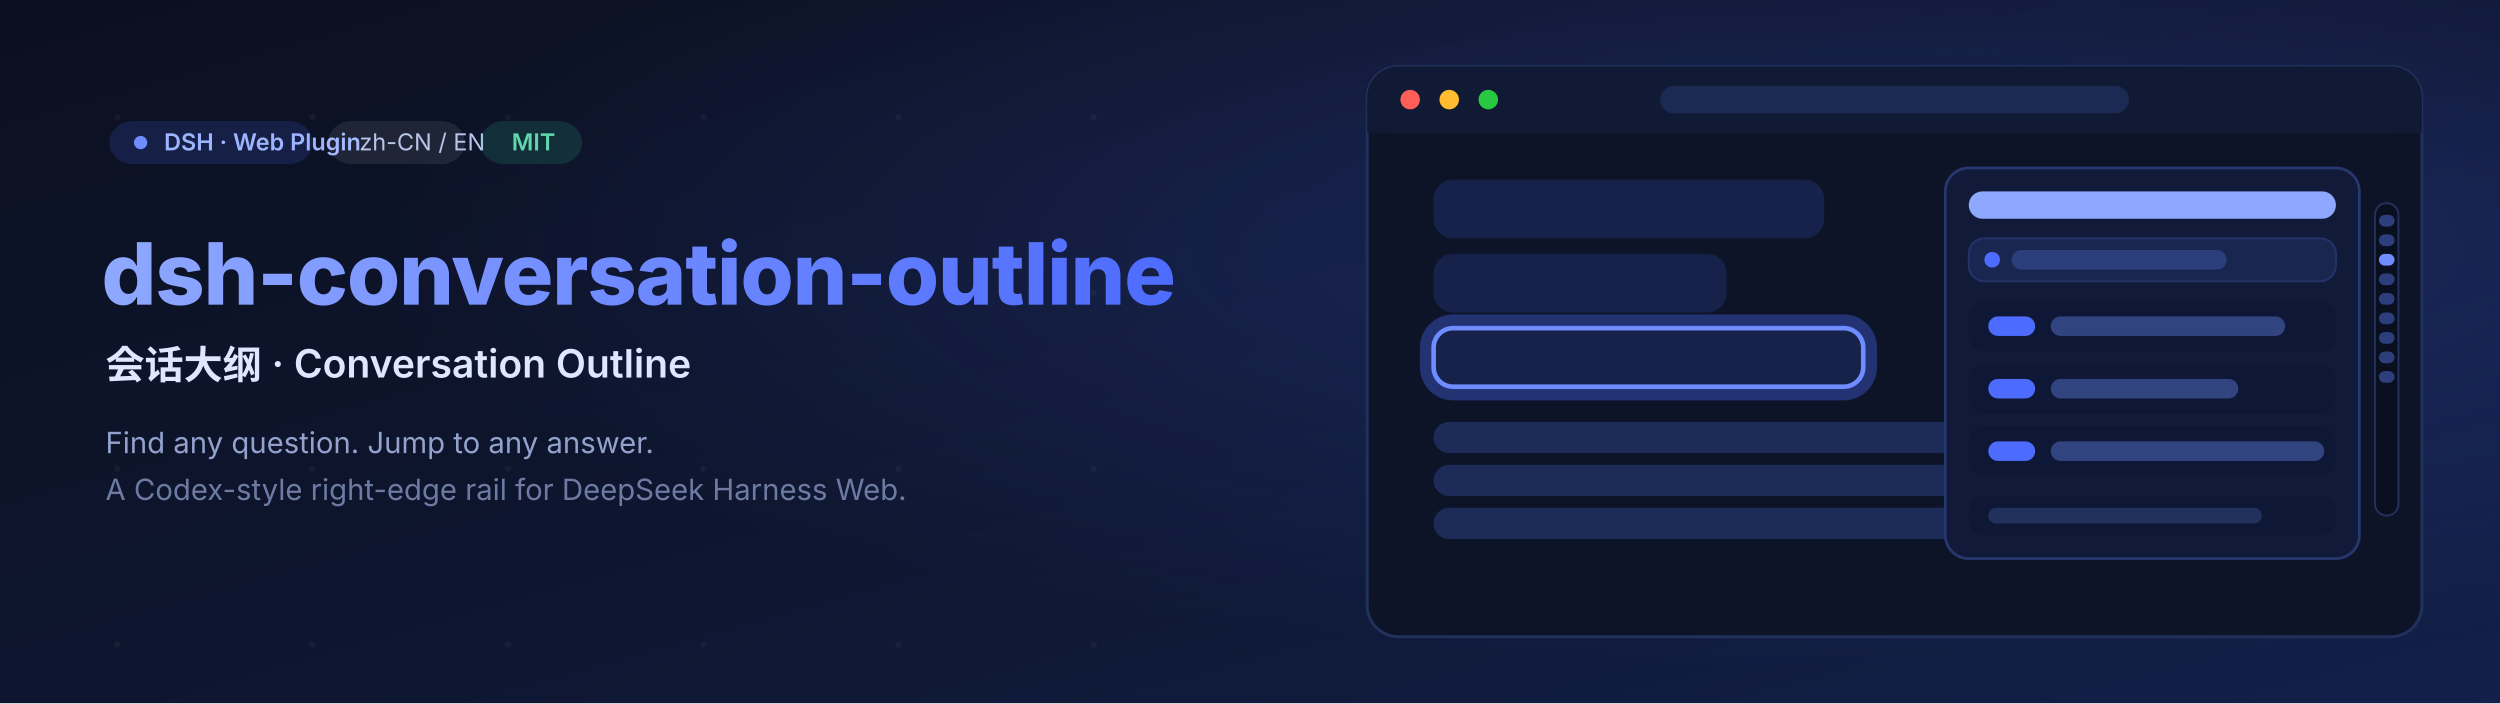
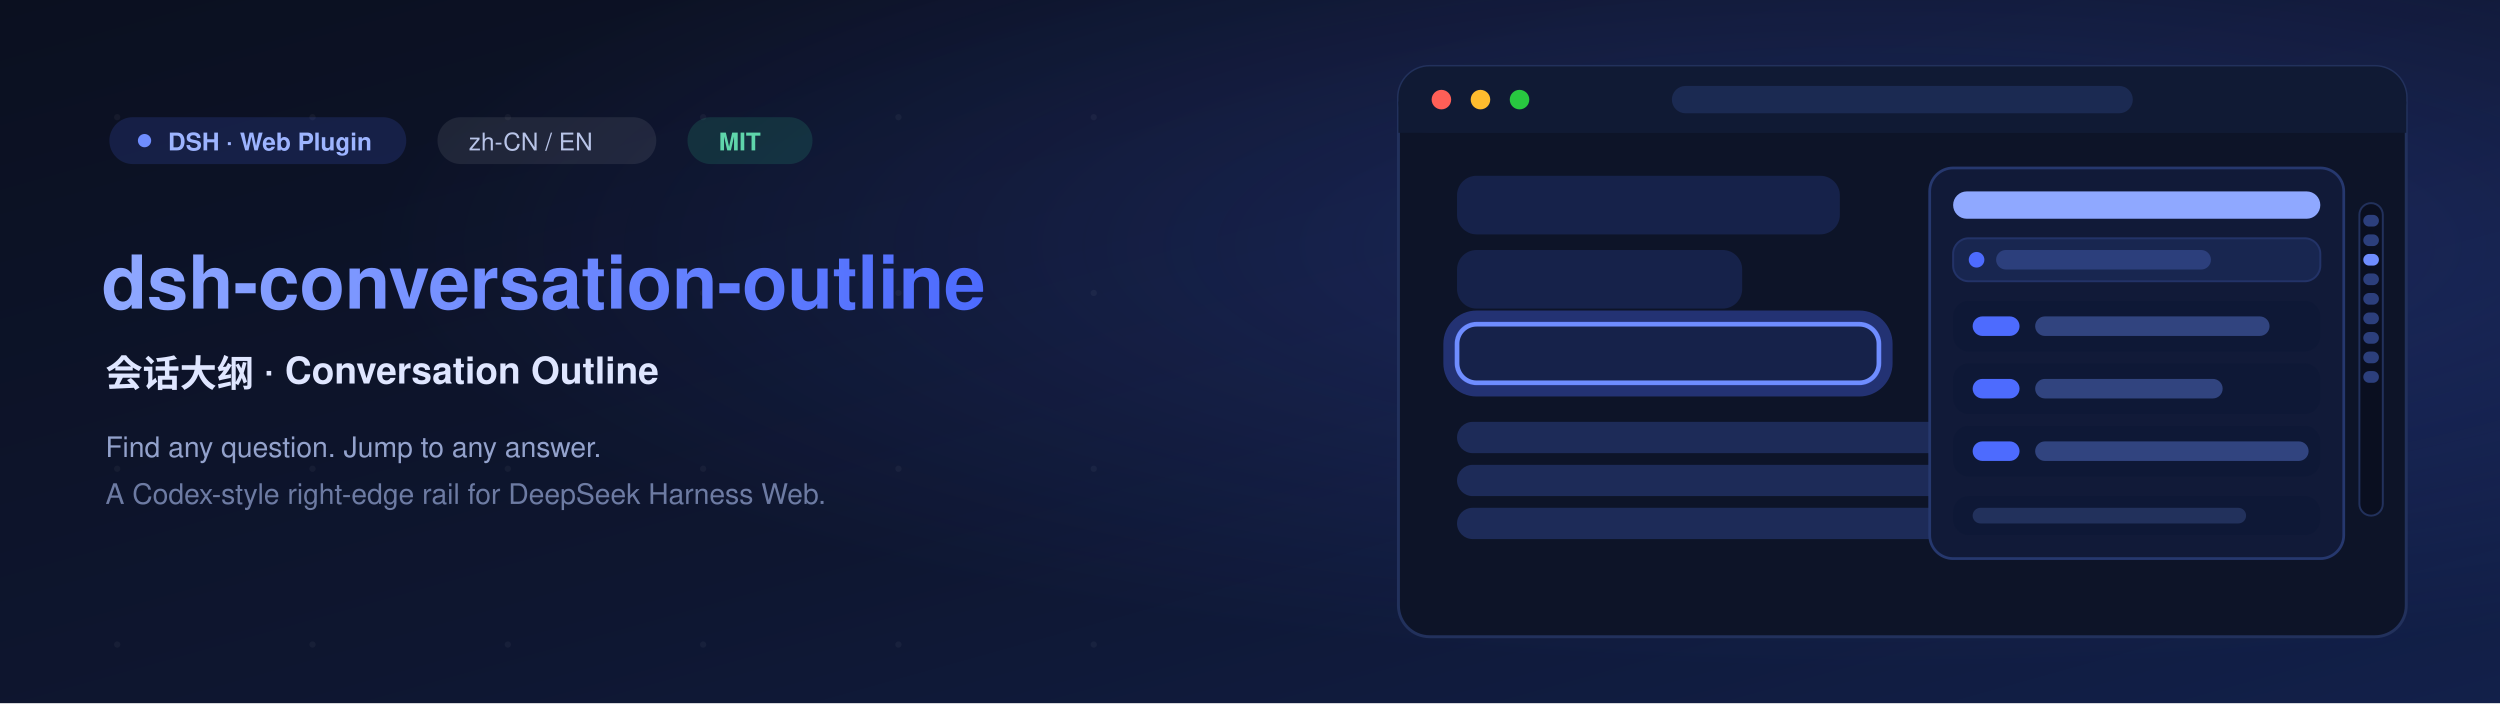
<svg xmlns="http://www.w3.org/2000/svg" width="1280" height="360" viewBox="0 0 1280 360" role="img" aria-label="dsh-conversation-outline banner">
  <defs>
    <linearGradient id="bg" x1="0" y1="0" x2="1" y2="1">
      <stop offset="0" stop-color="#0b1020" />
      <stop offset="0.55" stop-color="#0e1630" />
      <stop offset="1" stop-color="#12204a" />
    </linearGradient>
    <linearGradient id="title" x1="0" y1="0" x2="1" y2="0">
      <stop offset="0" stop-color="#8fa8ff" />
      <stop offset="1" stop-color="#4d6bfe" />
-     </linearGradient>
-     <linearGradient id="accent" x1="0" y1="0" x2="1" y2="0">
-       <stop offset="0" stop-color="#4d6bfe" />
-       <stop offset="1" stop-color="#6f8dff" />
    </linearGradient>
    <radialGradient id="glow" cx="0.75" cy="0.35" r="0.6">
      <stop offset="0" stop-color="#4d6bfe" stop-opacity="0.22" />
      <stop offset="1" stop-color="#4d6bfe" stop-opacity="0" />
    </radialGradient>
  </defs>
  <rect width="1280" height="360" fill="url(#bg)" />
  <rect width="1280" height="360" fill="url(#glow)" />
  <g fill="#ffffff" opacity="0.04">
    <circle cx="60" cy="60" r="1.6" />
    <circle cx="160" cy="60" r="1.6" />
    <circle cx="260" cy="60" r="1.6" />
    <circle cx="360" cy="60" r="1.6" />
    <circle cx="460" cy="60" r="1.6" />
    <circle cx="560" cy="60" r="1.6" />
    <circle cx="60" cy="150" r="1.6" />
    <circle cx="160" cy="150" r="1.6" />
    <circle cx="260" cy="150" r="1.6" />
    <circle cx="360" cy="150" r="1.6" />
    <circle cx="460" cy="150" r="1.6" />
    <circle cx="560" cy="150" r="1.6" />
    <circle cx="60" cy="240" r="1.6" />
    <circle cx="160" cy="240" r="1.6" />
    <circle cx="260" cy="240" r="1.6" />
    <circle cx="360" cy="240" r="1.6" />
    <circle cx="460" cy="240" r="1.6" />
    <circle cx="560" cy="240" r="1.6" />
    <circle cx="60" cy="330" r="1.6" />
    <circle cx="160" cy="330" r="1.6" />
    <circle cx="260" cy="330" r="1.6" />
    <circle cx="360" cy="330" r="1.6" />
    <circle cx="460" cy="330" r="1.6" />
    <circle cx="560" cy="330" r="1.6" />
  </g>
-   <g font-family="-apple-system, BlinkMacSystemFont, 'Segoe UI', Inter, sans-serif">
-     <rect x="56" y="62" rx="12" height="22" width="104" fill="#4d6bfe" opacity="0.16" />
-     <circle cx="72" cy="73" r="3.4" fill="#6f8dff" />
-     <text x="84" y="77" font-size="12" fill="#9db4ff" font-weight="600">DSH · Web Plugin</text>
-     <rect x="168" y="62" rx="12" height="22" width="70" fill="#ffffff" opacity="0.08" />
-     <text x="184" y="77" font-size="12" fill="#b8c4e8">zh-CN / EN</text>
-     <rect x="246" y="62" rx="12" height="22" width="52" fill="#2fbf8f" opacity="0.16" />
-     <text x="262" y="77" font-size="12" fill="#5fd6ab" font-weight="600">MIT</text>
-     <text x="52" y="156" font-size="44" font-weight="800" fill="url(#title)" letter-spacing="-0.5">dsh-conversation-outline</text>
-     <text x="54" y="194" font-size="20" font-weight="600" fill="#dfe6ff">会话大纲 · Conversation Outline</text>
-     <text x="54" y="232" font-size="15" fill="#93a2cc">Find any question. Jump to any answer.</text>
-     <text x="54" y="256" font-size="15" fill="#6d7ba3">A Codex-style right-edge rail for DeepSeek Harness Web.</text>
+   <g font-family="'Helvetica Neue', Helvetica, Arial, sans-serif">
+     <rect x="56" y="60" rx="12" height="24" width="152" fill="#4d6bfe" opacity="0.16" />
+     <circle cx="74" cy="72" r="3.4" fill="#6f8dff" />
+     <text x="86" y="77" font-size="12.5" fill="#9db4ff" font-weight="600">DSH · Web Plugin</text>
+     <rect x="224" y="60" rx="12" height="24" width="112" fill="#ffffff" opacity="0.08" />
+     <text x="240" y="77" font-size="12.5" fill="#b8c4e8">zh-CN / EN</text>
+     <rect x="352" y="60" rx="12" height="24" width="64" fill="#2fbf8f" opacity="0.16" />
+     <text x="368" y="77" font-size="12.5" fill="#5fd6ab" font-weight="600">MIT</text>
+     <text x="52" y="158" font-size="38" font-weight="800" fill="url(#title)" letter-spacing="0">dsh-conversation-outline</text>
+     <text x="54" y="198" font-size="19" font-weight="600" fill="#dfe6ff">会话大纲 · Conversation Outline</text>
+     <text x="54" y="234" font-size="14.5" fill="#93a2cc">Find any question. Jump to any answer.</text>
+     <text x="54" y="258" font-size="14.5" fill="#6d7ba3">A Codex-style right-edge rail for DeepSeek Harness Web.</text>
  </g>
-   <g transform="translate(700 34)">
-     <rect x="0" y="0" width="540" height="292" rx="16" fill="#0d1428" stroke="#22315c" stroke-width="1.5" />
-     <rect x="0" y="0" width="540" height="34" rx="16" fill="#101a34" />
-     <rect x="0" y="18" width="540" height="16" fill="#101a34" />
+   <g transform="translate(716 34)">
+     <rect x="0" y="0" width="516" height="292" rx="16" fill="#0d1428" stroke="#22315c" stroke-width="1.5" />
+     <rect x="0" y="0" width="516" height="34" rx="16" fill="#101a34" />
+     <rect x="0" y="18" width="516" height="16" fill="#101a34" />
    <circle cx="22" cy="17" r="5" fill="#ff5f57" />
    <circle cx="42" cy="17" r="5" fill="#febc2e" />
    <circle cx="62" cy="17" r="5" fill="#28c840" />
-     <rect x="150" y="10" width="240" height="14" rx="7" fill="#1b2a52" />
-     <rect x="34" y="58" width="200" height="30" rx="10" fill="#16224a" />
-     <rect x="34" y="96" width="150" height="30" rx="10" fill="#16224a" />
-     <rect x="34" y="134" width="220" height="30" rx="10" fill="#16224a" />
-     <rect x="34" y="182" width="330" height="16" rx="8" fill="#1d2b58" />
-     <rect x="34" y="204" width="290" height="16" rx="8" fill="#1d2b58" />
-     <rect x="34" y="226" width="310" height="16" rx="8" fill="#1d2b58" />
-     <rect x="34" y="134" width="220" height="30" rx="10" fill="none" stroke="#6f8dff" stroke-width="2.4" />
-     <rect x="30" y="130" width="228" height="38" rx="14" fill="none" stroke="#4d6bfe" stroke-opacity="0.35" stroke-width="6" />
-     <rect x="296" y="52" width="212" height="200" rx="12" fill="#111a38" stroke="#26386e" stroke-width="1.4" />
-     <rect x="308" y="64" width="188" height="14" rx="7" fill="#8fa8ff" />
-     <rect x="308" y="88" width="188" height="22" rx="8" fill="#182650" stroke="#233368" stroke-width="1" />
-     <circle cx="320" cy="99" r="4" fill="#4d6bfe" />
-     <rect x="330" y="94" width="110" height="10" rx="5" fill="#2c3f7c" />
-     <rect x="308" y="120" width="188" height="26" rx="8" fill="#0e1836" />
-     <rect x="318" y="128" width="24" height="10" rx="5" fill="#4d6bfe" />
-     <rect x="350" y="128" width="120" height="10" rx="5" fill="#31447f" />
-     <rect x="308" y="152" width="188" height="26" rx="8" fill="#0e1836" />
-     <rect x="318" y="160" width="24" height="10" rx="5" fill="#4d6bfe" />
-     <rect x="350" y="160" width="96" height="10" rx="5" fill="#31447f" />
-     <rect x="308" y="184" width="188" height="26" rx="8" fill="#0e1836" />
-     <rect x="318" y="192" width="24" height="10" rx="5" fill="#4d6bfe" />
-     <rect x="350" y="192" width="140" height="10" rx="5" fill="#31447f" />
-     <rect x="308" y="220" width="188" height="20" rx="8" fill="#0e1836" />
-     <rect x="318" y="226" width="140" height="8" rx="4" fill="#22315c" />
-     <rect x="516" y="70" width="12" height="160" rx="6" fill="#0a0f20" stroke="#22315c" stroke-width="1" />
-     <rect x="518" y="76" width="8" height="6" rx="3" fill="#2c3f7c" />
-     <rect x="518" y="86" width="8" height="6" rx="3" fill="#2c3f7c" />
-     <rect x="518" y="96" width="8" height="6" rx="3" fill="#6f8dff" />
-     <rect x="518" y="106" width="8" height="6" rx="3" fill="#2c3f7c" />
-     <rect x="518" y="116" width="8" height="6" rx="3" fill="#2c3f7c" />
-     <rect x="518" y="126" width="8" height="6" rx="3" fill="#2c3f7c" />
-     <rect x="518" y="136" width="8" height="6" rx="3" fill="#2c3f7c" />
-     <rect x="518" y="146" width="8" height="6" rx="3" fill="#2c3f7c" />
-     <rect x="518" y="156" width="8" height="6" rx="3" fill="#2c3f7c" />
+     <rect x="140" y="10" width="236" height="14" rx="7" fill="#1b2a52" />
+     <rect x="30" y="56" width="196" height="30" rx="10" fill="#16224a" />
+     <rect x="30" y="94" width="146" height="30" rx="10" fill="#16224a" />
+     <rect x="30" y="132" width="216" height="30" rx="10" fill="#16224a" />
+     <rect x="30" y="182" width="322" height="16" rx="8" fill="#1d2b58" />
+     <rect x="30" y="204" width="282" height="16" rx="8" fill="#1d2b58" />
+     <rect x="30" y="226" width="302" height="16" rx="8" fill="#1d2b58" />
+     <rect x="30" y="132" width="216" height="30" rx="10" fill="none" stroke="#6f8dff" stroke-width="2.4" />
+     <rect x="26" y="128" width="224" height="38" rx="14" fill="none" stroke="#4d6bfe" stroke-opacity="0.35" stroke-width="6" />
+     <rect x="272" y="52" width="212" height="200" rx="12" fill="#111a38" stroke="#26386e" stroke-width="1.4" />
+     <rect x="284" y="64" width="188" height="14" rx="7" fill="#8fa8ff" />
+     <rect x="284" y="88" width="188" height="22" rx="8" fill="#182650" stroke="#233368" stroke-width="1" />
+     <circle cx="296" cy="99" r="4" fill="#4d6bfe" />
+     <rect x="306" y="94" width="110" height="10" rx="5" fill="#2c3f7c" />
+     <rect x="284" y="120" width="188" height="26" rx="8" fill="#0e1836" />
+     <rect x="294" y="128" width="24" height="10" rx="5" fill="#4d6bfe" />
+     <rect x="326" y="128" width="120" height="10" rx="5" fill="#31447f" />
+     <rect x="284" y="152" width="188" height="26" rx="8" fill="#0e1836" />
+     <rect x="294" y="160" width="24" height="10" rx="5" fill="#4d6bfe" />
+     <rect x="326" y="160" width="96" height="10" rx="5" fill="#31447f" />
+     <rect x="284" y="184" width="188" height="26" rx="8" fill="#0e1836" />
+     <rect x="294" y="192" width="24" height="10" rx="5" fill="#4d6bfe" />
+     <rect x="326" y="192" width="140" height="10" rx="5" fill="#31447f" />
+     <rect x="284" y="220" width="188" height="20" rx="8" fill="#0e1836" />
+     <rect x="294" y="226" width="140" height="8" rx="4" fill="#22315c" />
+     <rect x="492" y="70" width="12" height="160" rx="6" fill="#0a0f20" stroke="#22315c" stroke-width="1" />
+     <rect x="494" y="76" width="8" height="6" rx="3" fill="#2c3f7c" />
+     <rect x="494" y="86" width="8" height="6" rx="3" fill="#2c3f7c" />
+     <rect x="494" y="96" width="8" height="6" rx="3" fill="#6f8dff" />
+     <rect x="494" y="106" width="8" height="6" rx="3" fill="#2c3f7c" />
+     <rect x="494" y="116" width="8" height="6" rx="3" fill="#2c3f7c" />
+     <rect x="494" y="126" width="8" height="6" rx="3" fill="#2c3f7c" />
+     <rect x="494" y="136" width="8" height="6" rx="3" fill="#2c3f7c" />
+     <rect x="494" y="146" width="8" height="6" rx="3" fill="#2c3f7c" />
+     <rect x="494" y="156" width="8" height="6" rx="3" fill="#2c3f7c" />
  </g>
</svg>
